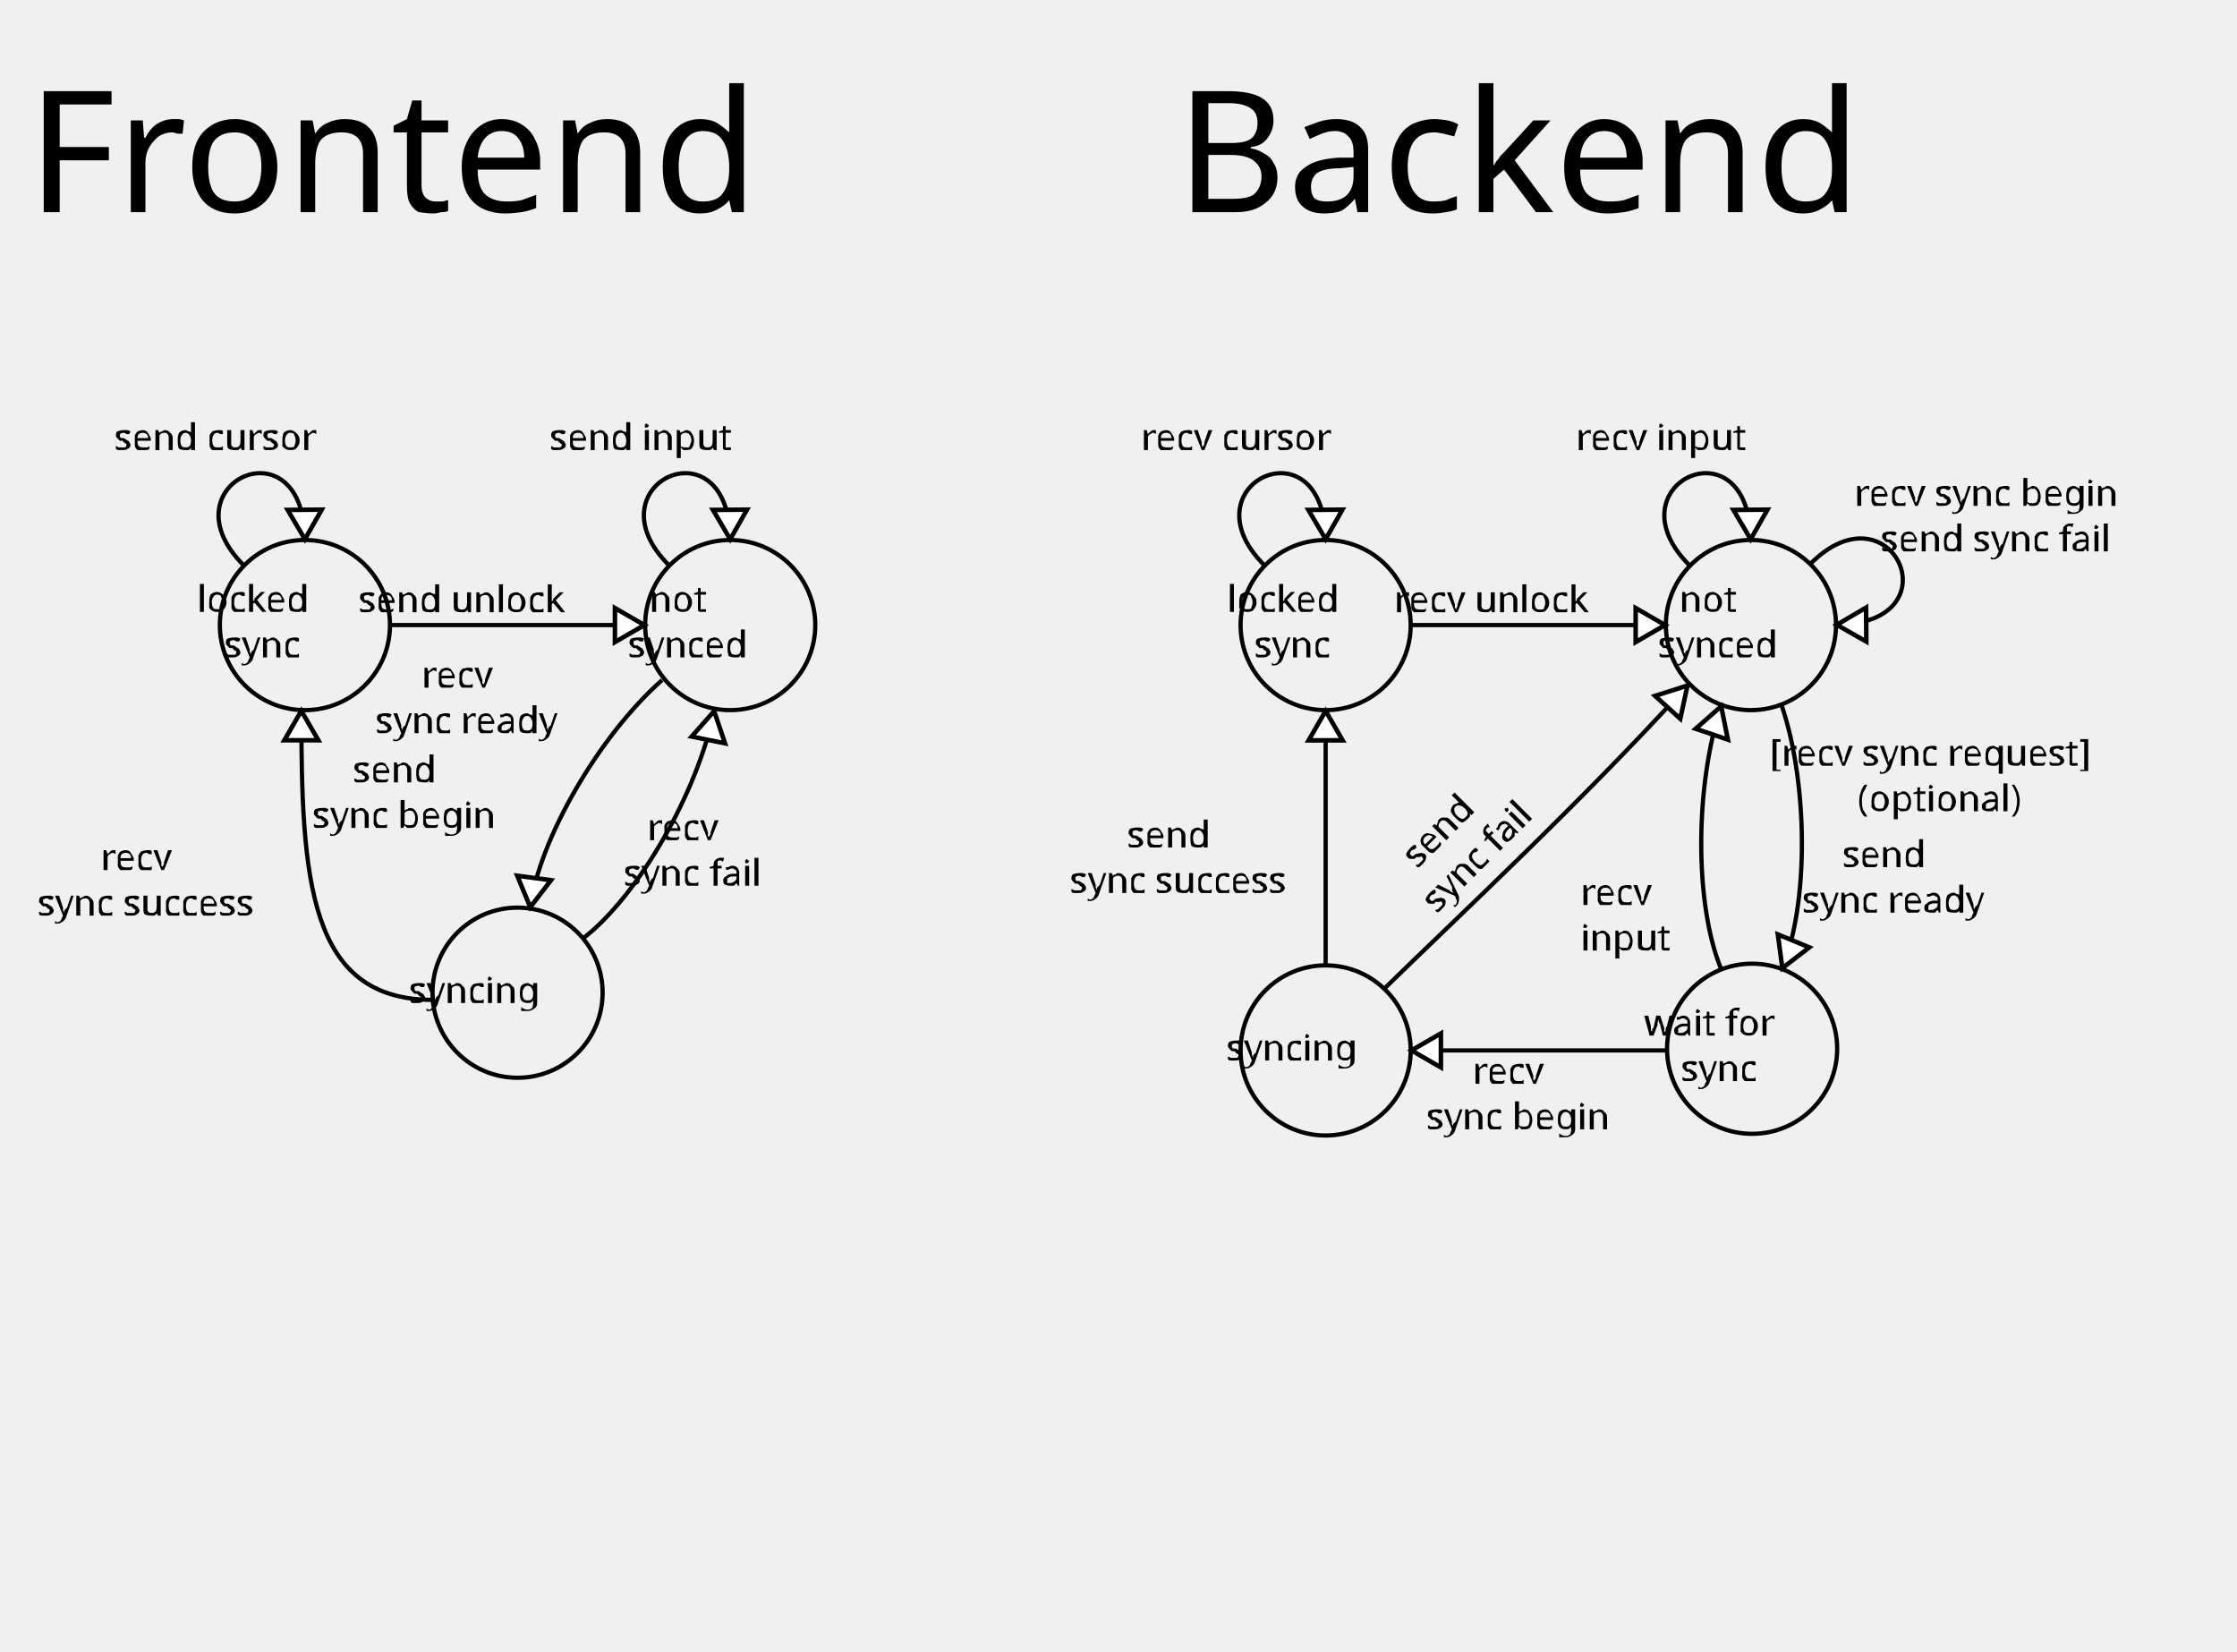
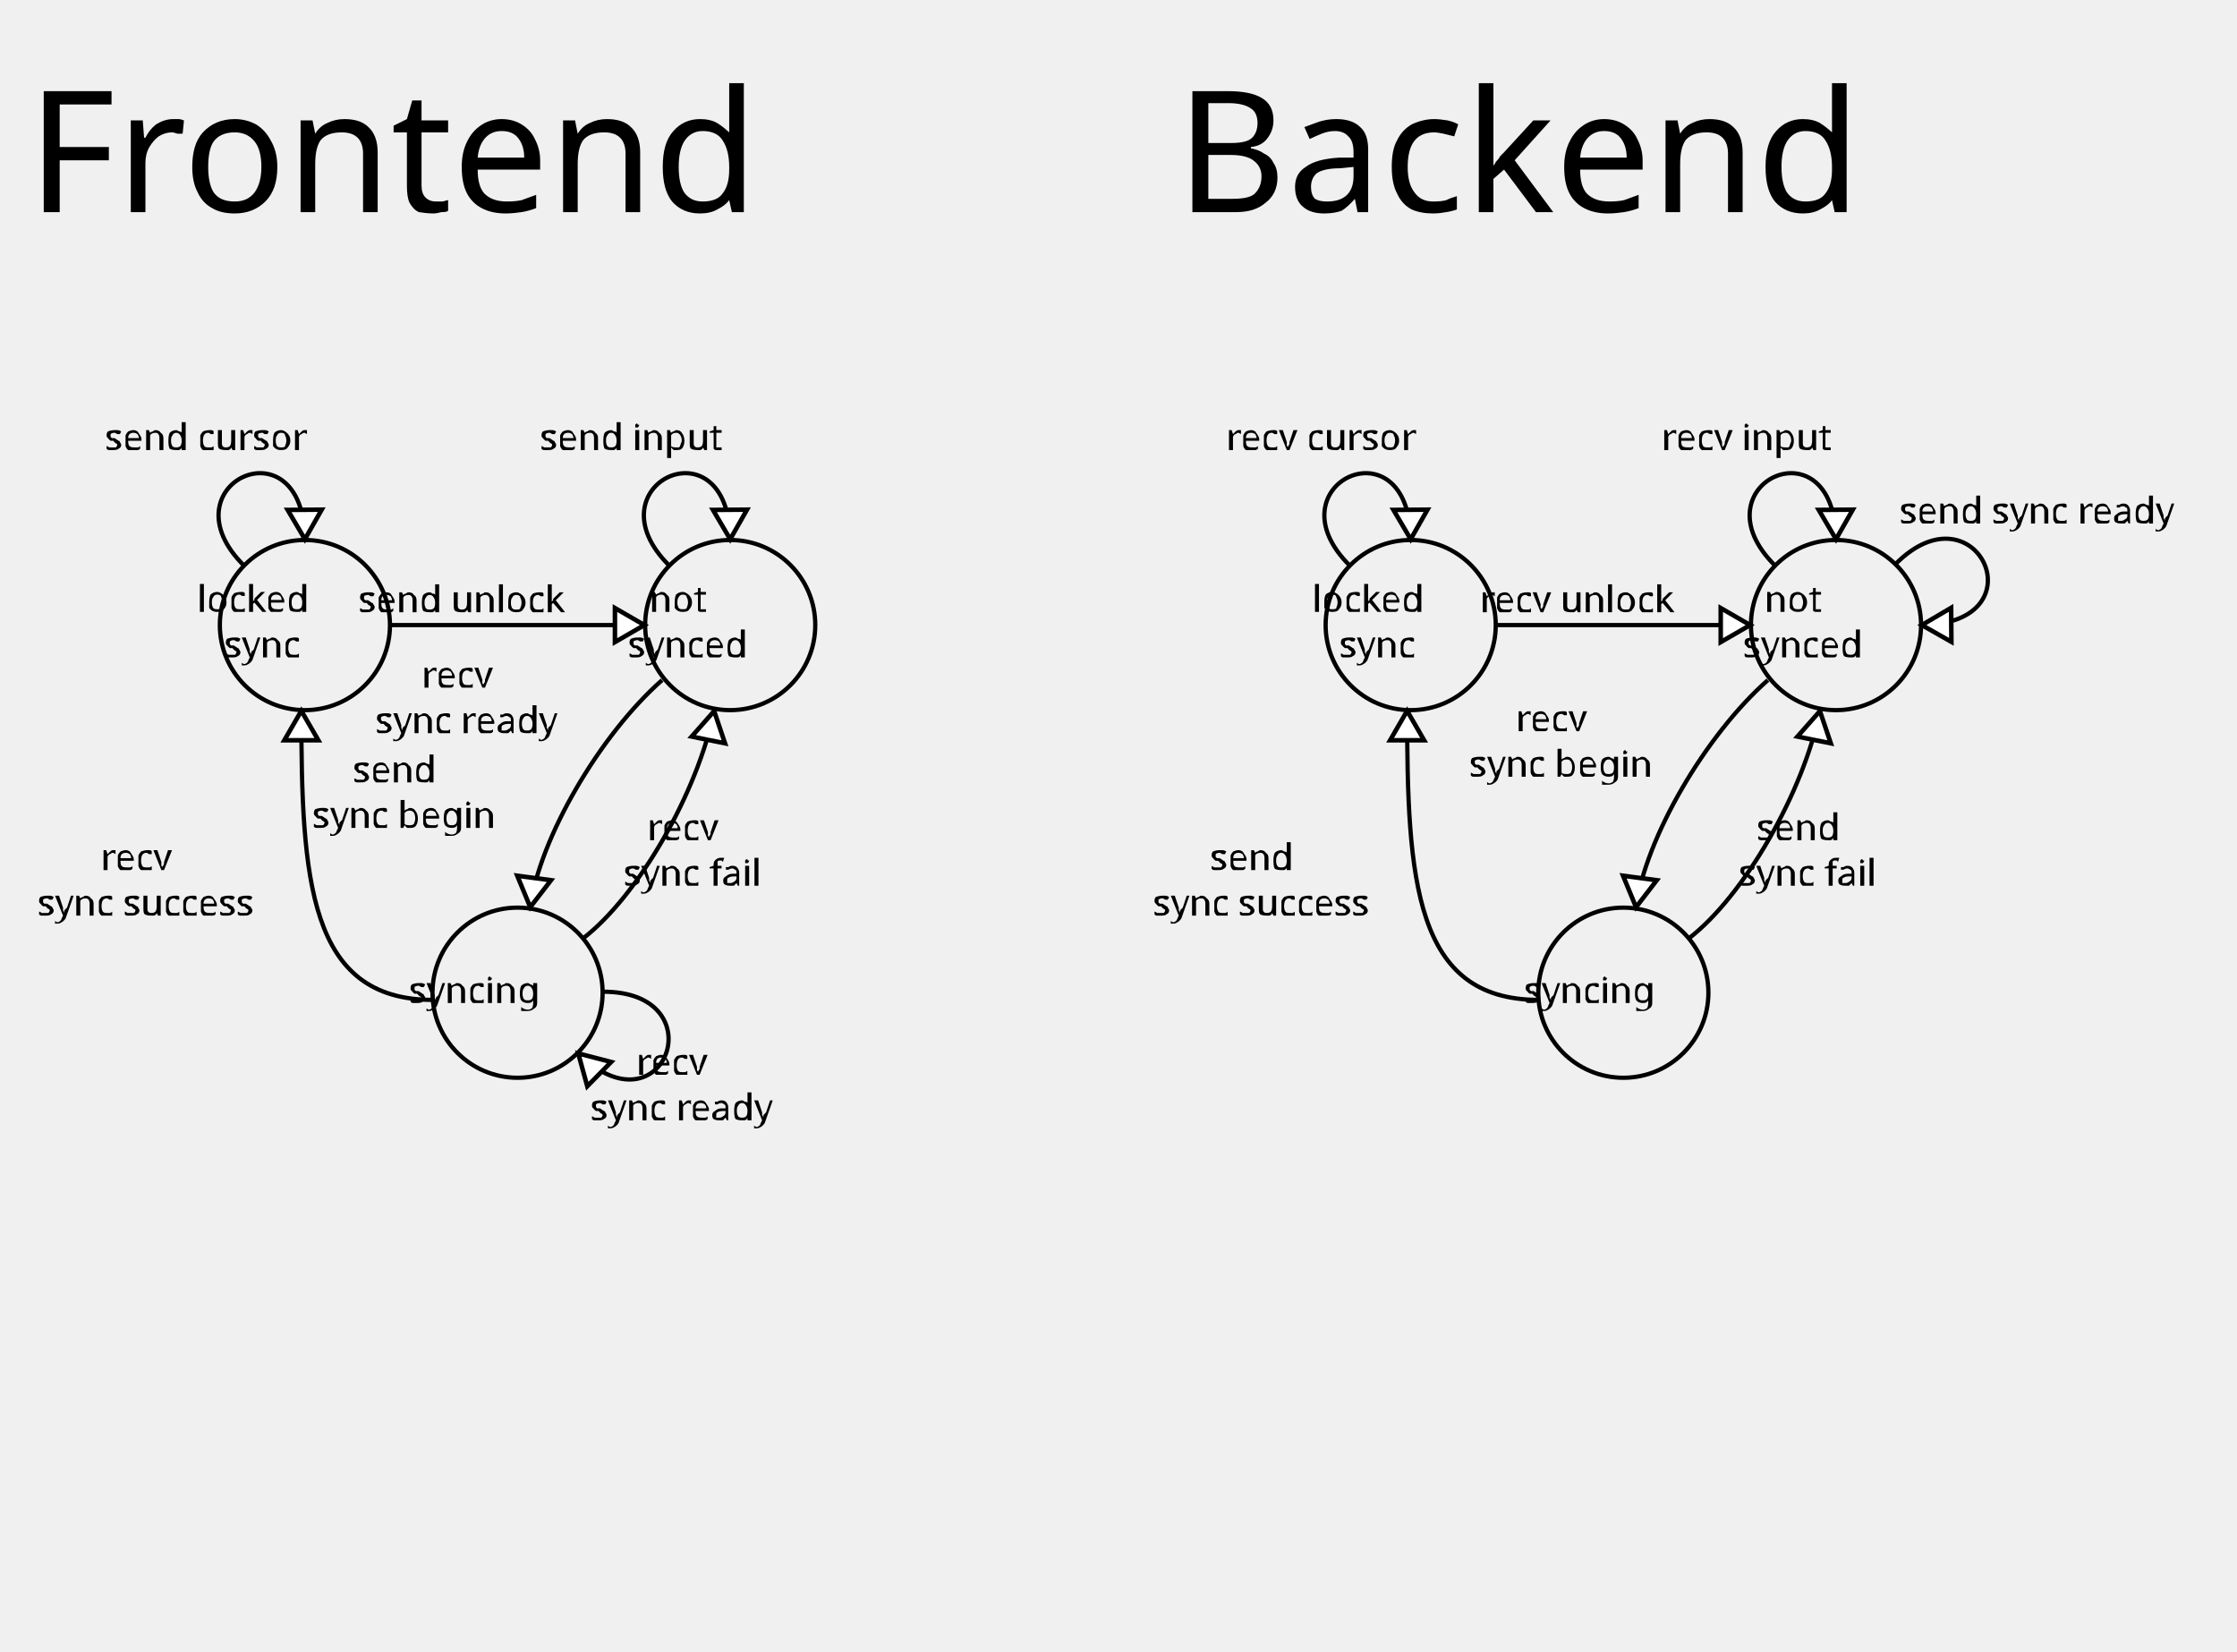
<svg xmlns="http://www.w3.org/2000/svg" width="26.299" height="19.418" id="svg2" version="1.1">
  <defs id="defs4">
    <marker orient="auto" refY="0" refX="0" id="TriangleOutL" style="overflow:visible">
      <path id="path3923" d="m 5.77,0 -8.65,5 0,-10 8.65,5 z" style="fill-rule:evenodd;stroke:#000000;stroke-width:1pt" transform="scale(0.8,0.8)" />
    </marker>
    <marker orient="auto" refY="0" refX="0" id="EmptyTriangleOutL" style="overflow:visible">
      <path id="path3941" d="m 5.77,0 -8.65,5 0,-10 8.65,5 z" style="fill:#ffffff;fill-rule:evenodd;stroke:#000000;stroke-width:1pt" transform="matrix(0.8,0,0,0.8,-4.8,0)" />
    </marker>
    <marker orient="auto" refY="0" refX="0" id="TriangleOutM" style="overflow:visible">
      <path id="path3926" d="m 5.77,0 -8.65,5 0,-10 8.65,5 z" style="fill-rule:evenodd;stroke:#000000;stroke-width:1pt" transform="scale(0.4,0.4)" />
    </marker>
    <marker orient="auto" refY="0" refX="0" id="Arrow1Mend" style="overflow:visible">
      <path id="path3790" d="M 0,0 5,-5 -12.5,0 5,5 0,0 z" style="fill-rule:evenodd;stroke:#000000;stroke-width:1pt" transform="matrix(-0.4,0,0,-0.4,-4,0)" />
    </marker>
    <marker orient="auto" refY="0" refX="0" id="Arrow2Lend" style="overflow:visible">
      <path id="path3802" style="fill-rule:evenodd;stroke-width:0.625;stroke-linejoin:round" d="M 8.719,4.034 -2.207,0.016 8.719,-4.002 c -1.745,2.372 -1.735,5.617 -6e-7,8.035 z" transform="matrix(-1.1,0,0,-1.1,-1.1,0)" />
    </marker>
  </defs>
  <g id="layer1" transform="translate(-329.4154,-365.0143)">
-     <g id="g4186">
-       <path d="m 346,372.362 c 0,0.552 -0.448,1 -1,1 -0.552,0 -1,-0.448 -1,-1 0,-0.552 0.448,-1 1,-1 0.552,0 1,0.448 1,1 z" id="path2987" style="fill:none;stroke:#000000;stroke-width:0.05;stroke-miterlimit:4;stroke-opacity:1;stroke-dasharray:none" />
-       <text id="text3757" y="372.209" x="345.001" style="font-size:0.429px;font-style:normal;font-variant:normal;font-weight:normal;font-stretch:normal;text-align:center;line-height:125%;letter-spacing:0px;word-spacing:0px;text-anchor:middle;fill:#000000;fill-opacity:1;stroke:none;font-family:Fira Sans;-inkscape-font-specification:Fira Sans" xml:space="preserve">
-         <tspan y="372.209" x="345.001" id="tspan3759">locked</tspan>
-         <tspan id="tspan3761" y="372.745" x="345.001">sync</tspan>
-       </text>
-     </g>
-     <g id="g4208">
-       <path transform="translate(5,0)" style="fill:none;stroke:#000000;stroke-width:0.05;stroke-miterlimit:4;stroke-opacity:1;stroke-dasharray:none" id="path3763" d="m 346,372.362 c 0,0.552 -0.448,1 -1,1 -0.552,0 -1,-0.448 -1,-1 0,-0.552 0.448,-1 1,-1 0.552,0 1,0.448 1,1 z" />
-       <text xml:space="preserve" style="font-size:0.429px;font-style:normal;font-variant:normal;font-weight:normal;font-stretch:normal;text-align:center;line-height:125%;letter-spacing:0px;word-spacing:0px;text-anchor:middle;fill:#000000;fill-opacity:1;stroke:none;font-family:Fira Sans;-inkscape-font-specification:Fira Sans" x="350.001" y="372.209" id="text3765">
-         <tspan x="350.001" y="372.209" id="tspan3769">not</tspan>
-         <tspan id="tspan3773" x="350.001" y="372.745">synced</tspan>
-       </text>
-     </g>
-     <g id="g4192">
-       <path id="path3775" d="m 346,372.362 3,0" style="fill:none;stroke:#000000;stroke-width:0.05;stroke-linecap:butt;stroke-linejoin:miter;stroke-miterlimit:4;stroke-opacity:1;stroke-dasharray:none;marker-end:url(#EmptyTriangleOutL)" />
-       <text xml:space="preserve" style="font-size:0.429px;font-style:normal;font-variant:normal;font-weight:normal;font-stretch:normal;text-align:center;line-height:125%;letter-spacing:0px;word-spacing:0px;text-anchor:middle;fill:#000000;fill-opacity:1;stroke:none;font-family:Fira Sans;-inkscape-font-specification:Fira Sans" x="347.339" y="372.212" id="text5167">
-         <tspan x="347.339" y="372.212" id="tspan5171">recv unlock</tspan>
-       </text>
-     </g>
-     <g id="g4197">
-       <path id="path5175" d="m 349.283,371.665 c -0.967,-0.954 0.703,-1.732 0.714,-0.303" style="fill:none;stroke:#000000;stroke-width:0.05;stroke-linecap:butt;stroke-linejoin:miter;stroke-miterlimit:4;stroke-opacity:1;stroke-dasharray:none;marker-end:url(#EmptyTriangleOutL)" />
-       <text id="text5377" y="370.304" x="349.337" style="font-size:0.429px;font-style:normal;font-variant:normal;font-weight:normal;font-stretch:normal;text-align:center;line-height:125%;letter-spacing:0px;word-spacing:0px;text-anchor:middle;fill:#000000;fill-opacity:1;stroke:none;font-family:Fira Sans;-inkscape-font-specification:Fira Sans" xml:space="preserve">
-         <tspan id="tspan5379" y="370.304" x="349.337">recv input</tspan>
-       </text>
-     </g>
-     <g id="g4202">
-       <path style="fill:none;stroke:#000000;stroke-width:0.05;stroke-linecap:butt;stroke-linejoin:miter;stroke-miterlimit:4;stroke-opacity:1;stroke-dasharray:none;marker-end:url(#EmptyTriangleOutL)" d="m 350.697,371.645 c 0.954,-0.967 1.732,0.703 0.303,0.714" id="path5375" />
-       <text xml:space="preserve" style="font-size:0.429px;font-style:normal;font-variant:normal;font-weight:normal;font-stretch:normal;text-align:center;line-height:125%;letter-spacing:0px;word-spacing:0px;text-anchor:middle;fill:#000000;fill-opacity:1;stroke:none;font-family:Fira Sans;-inkscape-font-specification:Fira Sans" x="353.266" y="370.962" id="text5381">
-         <tspan x="353.266" y="370.962" id="tspan5383">recv sync begin</tspan>
-         <tspan id="tspan5385" x="353.266" y="371.498">send sync fail</tspan>
-       </text>
-     </g>
-     <g id="g4226">
-       <path d="m 346,372.362 c 0,0.552 -0.448,1 -1,1 -0.552,0 -1,-0.448 -1,-1 0,-0.552 0.448,-1 1,-1 0.552,0 1,0.448 1,1 z" id="path5389" style="fill:none;stroke:#000000;stroke-width:0.05;stroke-miterlimit:4;stroke-opacity:1;stroke-dasharray:none" transform="translate(5.013932,4.980282)" />
-       <text id="text5391" y="377.19" x="350.015" style="font-size:0.429px;font-style:normal;font-variant:normal;font-weight:normal;font-stretch:normal;text-align:center;line-height:125%;letter-spacing:0px;word-spacing:0px;text-anchor:middle;fill:#000000;fill-opacity:1;stroke:none;font-family:Fira Sans;-inkscape-font-specification:Fira Sans" xml:space="preserve">
-         <tspan y="377.19" x="350.015" id="tspan5395">wait for</tspan>
-         <tspan id="tspan6551" y="377.725" x="350.015">sync</tspan>
-       </text>
-     </g>
-     <path style="fill:none;stroke:#000000;stroke-width:0.05;stroke-linecap:butt;stroke-linejoin:miter;stroke-miterlimit:4;stroke-opacity:1;stroke-dasharray:none;marker-start:none;marker-end:url(#EmptyTriangleOutL)" d="m 350.362,373.308 c 0.312,0.926 0.319,2.331 0.004,3.095" id="path5403" />
-     <text xml:space="preserve" style="font-size:0.429px;font-style:normal;font-variant:normal;font-weight:normal;font-stretch:normal;text-align:center;line-height:125%;letter-spacing:0px;word-spacing:0px;text-anchor:middle;fill:#000000;fill-opacity:1;stroke:none;font-family:Fira Sans;-inkscape-font-specification:Fira Sans" x="351.954" y="375.209" id="text6553">
-       <tspan x="351.954" y="375.209" id="tspan6555">send</tspan>
-       <tspan x="351.954" y="375.744" id="tspan6557">sync ready</tspan>
-     </text>
-     <path id="path5407" d="m 349.649,376.403 c -0.315,-0.764 -0.308,-2.169 0.004,-3.095" style="fill:none;stroke:#000000;stroke-width:0.05;stroke-linecap:butt;stroke-linejoin:miter;stroke-miterlimit:4;stroke-opacity:1;stroke-dasharray:none;marker-end:url(#EmptyTriangleOutL)" />
-     <text id="text6559" y="375.653" x="348.807" style="font-size:0.429px;font-style:normal;font-variant:normal;font-weight:normal;font-stretch:normal;text-align:center;line-height:125%;letter-spacing:0px;word-spacing:0px;text-anchor:middle;fill:#000000;fill-opacity:1;stroke:none;font-family:Fira Sans;-inkscape-font-specification:Fira Sans" xml:space="preserve">
-       <tspan id="tspan6563" y="375.653" x="348.807">recv</tspan>
-       <tspan y="376.189" x="348.807" id="tspan6567">input</tspan>
-     </text>
-     <g id="g4181">
-       <path transform="translate(1.5566359e-6,4.999998)" style="fill:none;stroke:#000000;stroke-width:0.05;stroke-miterlimit:4;stroke-opacity:1;stroke-dasharray:none" id="path6569" d="m 346,372.362 c 0,0.552 -0.448,1 -1,1 -0.552,0 -1,-0.448 -1,-1 0,-0.552 0.448,-1 1,-1 0.552,0 1,0.448 1,1 z" />
-       <text xml:space="preserve" style="font-size:0.429px;font-style:normal;font-variant:normal;font-weight:normal;font-stretch:normal;text-align:center;line-height:125%;letter-spacing:0px;word-spacing:0px;text-anchor:middle;fill:#000000;fill-opacity:1;stroke:none;font-family:Fira Sans;-inkscape-font-specification:Fira Sans" x="344.994" y="377.483" id="text6571">
-         <tspan x="344.994" y="377.483" id="tspan6575">syncing</tspan>
-       </text>
-     </g>
-     <g id="g4232">
-       <path id="path6579" d="m 349,377.362 -3,0" style="fill:none;stroke:#000000;stroke-width:0.05;stroke-linecap:butt;stroke-linejoin:miter;stroke-miterlimit:4;stroke-opacity:1;stroke-dasharray:none;marker-end:url(#EmptyTriangleOutL)" />
-       <text id="text7155" y="377.754" x="347.65" style="font-size:0.429px;font-style:normal;font-variant:normal;font-weight:normal;font-stretch:normal;text-align:center;writing-mode:lr-tb;text-anchor:middle;fill:#000000;fill-opacity:1;stroke:none;font-family:Fira Sans;-inkscape-font-specification:Fira Sans" xml:space="preserve">
-         <tspan y="377.754" x="347.65" id="tspan7157">recv</tspan>
-         <tspan id="tspan7163" y="378.29" x="347.708">sync begin </tspan>
-       </text>
-     </g>
    <text xml:space="preserve" style="font-size:0.5px;font-style:normal;font-variant:normal;font-weight:normal;font-stretch:normal;text-align:center;writing-mode:lr-tb;text-anchor:middle;fill:none;stroke:#000000;stroke-width:0.05;stroke-linecap:butt;stroke-linejoin:miter;stroke-miterlimit:4;stroke-opacity:1;stroke-dasharray:none;font-family:Fira Sans;-inkscape-font-specification:Fira Sans" x="346.498" y="379.143" id="text7159">
      <tspan id="tspan7161" x="346.498" y="379.143" />
    </text>
-     <g id="g4238">
-       <path id="path6773" d="m 345.693,376.633 c 0.805,-0.789 2.32,-2.194 3.567,-3.567" style="fill:none;stroke:#000000;stroke-width:0.05;stroke-linecap:butt;stroke-linejoin:miter;stroke-miterlimit:4;stroke-opacity:1;stroke-dasharray:none;marker-end:url(#EmptyTriangleOutL)" />
-       <text transform="matrix(0.7071068,-0.7071068,0.7071068,0.7071068,0,0)" id="text7165" y="510.043" x="-19.626" style="font-size:0.429px;font-style:normal;font-variant:normal;font-weight:normal;font-stretch:normal;text-align:center;writing-mode:lr-tb;text-anchor:middle;fill:#000000;fill-opacity:1;stroke:none;font-family:Fira Sans;-inkscape-font-specification:Fira Sans" xml:space="preserve">
-         <tspan y="510.043" x="-19.626" id="tspan7167">send</tspan>
-         <tspan id="tspan7169" y="510.579" x="-19.626">sync fail</tspan>
-       </text>
+     <text xml:space="preserve" style="font-size:2px;font-style:normal;font-variant:normal;font-weight:normal;font-stretch:normal;text-align:center;writing-mode:lr-tb;text-anchor:middle;fill:#000000;fill-opacity:1;stroke:none;font-family:Fira Sans;-inkscape-font-specification:Fira Sans" x="335.334" y="367.51" id="text4076">
+       <tspan id="tspan4078" x="335.334" y="367.51">Frontend</tspan>
+     </text>
+     <text xml:space="preserve" style="font-size:2px;font-style:normal;font-variant:normal;font-weight:normal;font-stretch:normal;text-align:center;writing-mode:lr-tb;text-anchor:middle;fill:#000000;fill-opacity:1;stroke:none;font-family:Fira Sans;-inkscape-font-specification:Fira Sans" x="348.566" y="367.51" id="text4080">
+       <tspan id="tspan4082" x="348.566" y="367.51">Backend</tspan>
+     </text>
+     <text xml:space="preserve" style="font-size:0.8px;font-style:normal;font-variant:normal;font-weight:normal;font-stretch:normal;text-align:center;writing-mode:lr-tb;text-anchor:middle;fill:#000000;fill-opacity:1;stroke:none;font-family:Fira Sans;-inkscape-font-specification:Fira Sans" x="336.728" y="382.41" id="text4244">
+       <tspan id="tspan4246" x="336.728" y="382.41" />
+     </text>
+     <g id="g4276" transform="translate(-0.2841054,2.055045)">
+       <flowRoot transform="translate(-0.46421,-0.06313453)" style="font-size:0.5px;font-style:normal;font-variant:normal;font-weight:normal;font-stretch:normal;text-align:start;line-height:125%;writing-mode:lr-tb;text-anchor:start;fill:#000000;fill-opacity:1;stroke:none;font-family:Fira Sans;-inkscape-font-specification:Fira Sans" id="flowRoot4248" xml:space="preserve">
+         <flowRegion id="flowRegion4250">
+           <rect ry="0" style="font-size:0.5px;text-align:start;line-height:125%;writing-mode:lr-tb;text-anchor:start" y="378.811" x="332.156" height="2.336" width="21.325" id="rect4252" />
+         </flowRegion>
+         <flowPara id="flowPara4256">State transitions marked with recv will be taken only when one of the named message(s) are received. Other transitions may be taken based on events external to the protocol.</flowPara>
+       </flowRoot>
+       <flowRoot transform="translate(-0.45096,-2.308837)" style="font-size:0.5px;font-style:normal;font-variant:normal;font-weight:normal;font-stretch:normal;text-align:start;line-height:125%;writing-mode:lr-tb;text-anchor:start;fill:#000000;fill-opacity:1;stroke:none;font-family:Fira Sans;-inkscape-font-specification:Fira Sans" id="flowRoot4264" xml:space="preserve">
+         <flowRegion id="flowRegion4266">
+           <rect style="font-size:0.5px;line-height:125%" y="382.473" x="332.119" height="1.705" width="21.349" id="rect4268" />
+         </flowRegion>
+         <flowPara id="flowPara4270">Only when a transition marked with send is taken, will the named message be sent. Otherwise, no message will be sent.</flowPara>
+       </flowRoot>
    </g>
-     <g id="g4175">
-       <path id="path6771" d="m 345,376.362 0,-3" style="fill:none;stroke:#000000;stroke-width:0.05;stroke-linecap:butt;stroke-linejoin:miter;stroke-miterlimit:4;stroke-opacity:1;stroke-dasharray:none;marker-end:url(#EmptyTriangleOutL)" />
-       <text id="text7171" y="374.976" x="343.657" style="font-size:0.429px;font-style:normal;font-variant:normal;font-weight:normal;font-stretch:normal;text-align:center;writing-mode:lr-tb;text-anchor:middle;fill:#000000;fill-opacity:1;stroke:none;font-family:Fira Sans;-inkscape-font-specification:Fira Sans" xml:space="preserve">
-         <tspan y="374.976" x="343.657" id="tspan7173">send</tspan>
-         <tspan id="tspan7175" y="375.512" x="343.657">sync success</tspan>
-       </text>
-     </g>
-     <g id="g4136">
+     <g id="g3190">
      <g id="g4090">
        <path d="m 346,372.362 c 0,0.552 -0.448,1 -1,1 -0.552,0 -1,-0.448 -1,-1 0,-0.552 0.448,-1 1,-1 0.552,0 1,0.448 1,1 z" id="path7196" style="fill:none;stroke:#000000;stroke-width:0.05;stroke-miterlimit:4;stroke-opacity:1;stroke-dasharray:none" transform="translate(-7,0)" />
        <text id="text7198" y="372.209" x="338.001" style="font-size:0.429px;font-style:normal;font-variant:normal;font-weight:normal;font-stretch:normal;text-align:center;line-height:125%;letter-spacing:0px;word-spacing:0px;text-anchor:middle;fill:#000000;fill-opacity:1;stroke:none;font-family:Fira Sans;-inkscape-font-specification:Fira Sans" xml:space="preserve">
          <tspan id="tspan7202" y="372.209" x="338.001">not</tspan>
          <tspan y="372.745" x="338.001" id="tspan7222">synced</tspan>
        </text>
      </g>
      <g id="g4084">
        <path transform="translate(-12,0)" style="fill:none;stroke:#000000;stroke-width:0.05;stroke-miterlimit:4;stroke-opacity:1;stroke-dasharray:none" id="path7204" d="m 346,372.362 c 0,0.552 -0.448,1 -1,1 -0.552,0 -1,-0.448 -1,-1 0,-0.552 0.448,-1 1,-1 0.552,0 1,0.448 1,1 z" />
        <text xml:space="preserve" style="font-size:0.429px;font-style:normal;font-variant:normal;font-weight:normal;font-stretch:normal;text-align:center;line-height:125%;letter-spacing:0px;word-spacing:0px;text-anchor:middle;fill:#000000;fill-opacity:1;stroke:none;font-family:Fira Sans;-inkscape-font-specification:Fira Sans" x="333.001" y="372.209" id="text7206">
          <tspan id="tspan7208" x="333.001" y="372.209">locked</tspan>
          <tspan x="333.001" y="372.745" id="tspan7210">sync</tspan>
        </text>
      </g>
      <g id="g4096">
        <path d="m 346,372.362 c 0,0.552 -0.448,1 -1,1 -0.552,0 -1,-0.448 -1,-1 0,-0.552 0.448,-1 1,-1 0.552,0 1,0.448 1,1 z" id="path7212" style="fill:none;stroke:#000000;stroke-width:0.05;stroke-miterlimit:4;stroke-opacity:1;stroke-dasharray:none" transform="translate(-9.500001,4.321425)" />
        <text id="text7214" y="376.804" x="335.494" style="font-size:0.429px;font-style:normal;font-variant:normal;font-weight:normal;font-stretch:normal;text-align:center;line-height:125%;letter-spacing:0px;word-spacing:0px;text-anchor:middle;fill:#000000;fill-opacity:1;stroke:none;font-family:Fira Sans;-inkscape-font-specification:Fira Sans" xml:space="preserve">
          <tspan id="tspan7218" y="376.804" x="335.494">syncing</tspan>
        </text>
      </g>
      <g id="g4131">
        <path style="fill:none;stroke:#000000;stroke-width:0.05;stroke-linecap:butt;stroke-linejoin:miter;stroke-miterlimit:4;stroke-opacity:1;stroke-dasharray:none;marker-end:url(#EmptyTriangleOutL)" d="m 334,372.362 3,0" id="path7226" />
        <text xml:space="preserve" style="font-size:0.429px;font-style:normal;font-variant:normal;font-weight:normal;font-stretch:normal;text-align:center;writing-mode:lr-tb;text-anchor:middle;fill:#000000;fill-opacity:1;stroke:none;font-family:Fira Sans;-inkscape-font-specification:Fira Sans" x="335.344" y="372.212" id="text7418">
          <tspan id="tspan7420" x="335.344" y="372.212">send unlock</tspan>
        </text>
      </g>
      <g id="g4125">
        <path style="fill:none;stroke:#000000;stroke-width:0.05;stroke-linecap:butt;stroke-linejoin:miter;stroke-miterlimit:4;stroke-opacity:1;stroke-dasharray:none;marker-end:url(#EmptyTriangleOutL)" d="m 336.269,376.046 c 0.655,-0.504 1.351,-1.725 1.544,-2.682" id="path7424" />
        <text id="text7426" y="374.891" x="338.058" style="font-size:0.429px;font-style:normal;font-variant:normal;font-weight:normal;font-stretch:normal;text-align:center;writing-mode:lr-tb;text-anchor:middle;fill:#000000;fill-opacity:1;stroke:none;font-family:Fira Sans;-inkscape-font-specification:Fira Sans" xml:space="preserve">
          <tspan y="374.891" x="338.058" id="tspan7428">recv</tspan>
          <tspan y="375.427" x="338.058" id="tspan3066">sync fail</tspan>
        </text>
      </g>
      <g id="g4115">
        <path id="path7422" d="m 337.199,373.009 c -0.733,0.646 -1.442,1.859 -1.551,2.678" style="fill:none;stroke:#000000;stroke-width:0.05;stroke-linecap:butt;stroke-linejoin:miter;stroke-miterlimit:4;stroke-opacity:1;stroke-dasharray:none;marker-start:none;marker-end:url(#EmptyTriangleOutL)" />
        <g id="g4107">
          <text id="text3068" y="373.098" x="335.514" style="font-size:0.429px;font-style:normal;font-variant:normal;font-weight:normal;font-stretch:normal;text-align:center;writing-mode:lr-tb;text-anchor:middle;fill:#000000;fill-opacity:1;stroke:none;font-family:Fira Sans;-inkscape-font-specification:Fira Sans" xml:space="preserve">
            <tspan y="373.098" x="335.514" id="tspan3070">recv</tspan>
            <tspan id="tspan3072" y="373.634" x="335.514">sync ready</tspan>
          </text>
          <text id="text3074" y="374.212" x="334.777" style="font-size:0.429px;font-style:normal;font-variant:normal;font-weight:normal;font-stretch:normal;text-align:center;writing-mode:lr-tb;text-anchor:middle;fill:#000000;fill-opacity:1;stroke:none;font-family:Fira Sans;-inkscape-font-specification:Fira Sans" xml:space="preserve">
            <tspan y="374.212" x="334.777" id="tspan3076">send</tspan>
            <tspan id="tspan3078" y="374.748" x="334.777">sync begin</tspan>
          </text>
        </g>
      </g>
      <g id="g4101">
        <path style="fill:none;stroke:#000000;stroke-width:0.05;stroke-linecap:butt;stroke-linejoin:miter;stroke-miterlimit:4;stroke-opacity:1;stroke-dasharray:none;marker-end:url(#EmptyTriangleOutL)" d="m 334.504,376.768 c -1.459,0 -1.546,-1.409 -1.546,-3.407" id="path3080" />
        <text xml:space="preserve" style="font-size:0.429px;font-style:normal;font-variant:normal;font-weight:normal;font-stretch:normal;text-align:center;writing-mode:lr-tb;text-anchor:middle;fill:#000000;fill-opacity:1;stroke:none;font-family:Fira Sans;-inkscape-font-specification:Fira Sans" x="331.632" y="375.242" id="text4070">
          <tspan id="tspan4072" x="331.632" y="375.242">recv</tspan>
          <tspan x="331.632" y="375.777" id="tspan4074">sync success</tspan>
        </text>
      </g>
+       <g transform="translate(0.02409,0)" id="g4297">
+         <path id="path4288" d="m 337.262,371.665 c -0.967,-0.954 0.703,-1.732 0.714,-0.303" style="fill:none;stroke:#000000;stroke-width:0.05;stroke-linecap:butt;stroke-linejoin:miter;stroke-miterlimit:4;stroke-opacity:1;stroke-dasharray:none;marker-end:url(#EmptyTriangleOutL)" />
+         <text id="text4290" y="370.304" x="337.317" style="font-size:0.429px;font-style:normal;font-variant:normal;font-weight:normal;font-stretch:normal;text-align:center;line-height:125%;letter-spacing:0px;word-spacing:0px;text-anchor:middle;fill:#000000;fill-opacity:1;stroke:none;font-family:Fira Sans;-inkscape-font-specification:Fira Sans" xml:space="preserve">
+           <tspan id="tspan4292" y="370.304" x="337.317">send input</tspan>
+         </text>
+       </g>
+       <g transform="translate(-4.97591,0)" id="g4302">
+         <path style="fill:none;stroke:#000000;stroke-width:0.05;stroke-linecap:butt;stroke-linejoin:miter;stroke-miterlimit:4;stroke-opacity:1;stroke-dasharray:none;marker-end:url(#EmptyTriangleOutL)" d="m 337.262,371.665 c -0.967,-0.954 0.703,-1.732 0.714,-0.303" id="path4304" />
+         <text xml:space="preserve" style="font-size:0.429px;font-style:normal;font-variant:normal;font-weight:normal;font-stretch:normal;text-align:center;line-height:125%;letter-spacing:0px;word-spacing:0px;text-anchor:middle;fill:#000000;fill-opacity:1;stroke:none;font-family:Fira Sans;-inkscape-font-specification:Fira Sans" x="337.317" y="370.304" id="text4306">
+           <tspan x="337.317" y="370.304" id="tspan4308">send cursor</tspan>
+         </text>
+       </g>
+       <g id="g3148">
+         <path style="fill:none;stroke:#000000;stroke-width:0.05;stroke-linecap:butt;stroke-linejoin:miter;stroke-miterlimit:4;stroke-opacity:1;stroke-dasharray:none;marker-end:url(#EmptyTriangleOutL)" d="m 336.497,376.672 c 1.359,-0.009 0.728,1.722 -0.29,0.719" id="path3128" />
+         <text xml:space="preserve" style="font-size:0.429px;font-style:normal;font-variant:normal;font-weight:normal;font-stretch:normal;text-align:center;line-height:125%;letter-spacing:0px;word-spacing:0px;text-anchor:middle;fill:#000000;fill-opacity:1;stroke:none;font-family:Fira Sans;-inkscape-font-specification:Fira Sans" x="337.929" y="377.651" id="text3141">
+           <tspan x="337.929" y="377.651" id="tspan3143">recv</tspan>
+           <tspan x="337.929" y="378.186" id="tspan3348">sync ready</tspan>
+         </text>
+       </g>
    </g>
-     <text xml:space="preserve" style="font-size:2px;font-style:normal;font-variant:normal;font-weight:normal;font-stretch:normal;text-align:center;writing-mode:lr-tb;text-anchor:middle;fill:#000000;fill-opacity:1;stroke:none;font-family:Fira Sans;-inkscape-font-specification:Fira Sans" x="335.334" y="367.51" id="text4076">
-       <tspan id="tspan4078" x="335.334" y="367.51">Frontend</tspan>
-     </text>
-     <text xml:space="preserve" style="font-size:2px;font-style:normal;font-variant:normal;font-weight:normal;font-stretch:normal;text-align:center;writing-mode:lr-tb;text-anchor:middle;fill:#000000;fill-opacity:1;stroke:none;font-family:Fira Sans;-inkscape-font-specification:Fira Sans" x="348.566" y="367.51" id="text4080">
-       <tspan id="tspan4082" x="348.566" y="367.51">Backend</tspan>
-     </text>
-     <text xml:space="preserve" style="font-size:0.8px;font-style:normal;font-variant:normal;font-weight:normal;font-stretch:normal;text-align:center;writing-mode:lr-tb;text-anchor:middle;fill:#000000;fill-opacity:1;stroke:none;font-family:Fira Sans;-inkscape-font-specification:Fira Sans" x="336.728" y="382.41" id="text4244">
-       <tspan id="tspan4246" x="336.728" y="382.41" />
-     </text>
-     <g id="g4276" transform="translate(-0.2841054,2.055045)">
-       <flowRoot transform="translate(-0.46421,-0.06313453)" style="font-size:0.5px;font-style:normal;font-variant:normal;font-weight:normal;font-stretch:normal;text-align:start;line-height:125%;writing-mode:lr-tb;text-anchor:start;fill:#000000;fill-opacity:1;stroke:none;font-family:Fira Sans;-inkscape-font-specification:Fira Sans" id="flowRoot4248" xml:space="preserve">
-         <flowRegion id="flowRegion4250">
-           <rect ry="0" style="font-size:0.5px;text-align:start;line-height:125%;writing-mode:lr-tb;text-anchor:start" y="378.811" x="332.156" height="2.336" width="21.325" id="rect4252" />
-         </flowRegion>
-         <flowPara id="flowPara4256">State transitions marked with recv will be taken only when one of the named message(s) are received. Other transitions may be taken based on events external to the protocol.</flowPara>
-       </flowRoot>
-       <flowRoot transform="translate(-0.45096,-2.308837)" style="font-size:0.5px;font-style:normal;font-variant:normal;font-weight:normal;font-stretch:normal;text-align:start;line-height:125%;writing-mode:lr-tb;text-anchor:start;fill:#000000;fill-opacity:1;stroke:none;font-family:Fira Sans;-inkscape-font-specification:Fira Sans" id="flowRoot4264" xml:space="preserve">
-         <flowRegion id="flowRegion4266">
-           <rect style="font-size:0.5px;line-height:125%" y="382.473" x="332.119" height="1.705" width="21.349" id="rect4268" />
-         </flowRegion>
-         <flowPara id="flowPara4270">Only when a transition marked with send is taken, will the named message be sent. Otherwise, no message will be sent.</flowPara>
-       </flowRoot>
-     </g>
-     <g id="g4297" transform="translate(0.02409,0)">
-       <path style="fill:none;stroke:#000000;stroke-width:0.05;stroke-linecap:butt;stroke-linejoin:miter;stroke-miterlimit:4;stroke-opacity:1;stroke-dasharray:none;marker-end:url(#EmptyTriangleOutL)" d="m 337.262,371.665 c -0.967,-0.954 0.703,-1.732 0.714,-0.303" id="path4288" />
-       <text xml:space="preserve" style="font-size:0.429px;font-style:normal;font-variant:normal;font-weight:normal;font-stretch:normal;text-align:center;line-height:125%;letter-spacing:0px;word-spacing:0px;text-anchor:middle;fill:#000000;fill-opacity:1;stroke:none;font-family:Fira Sans;-inkscape-font-specification:Fira Sans" x="337.317" y="370.304" id="text4290">
-         <tspan x="337.317" y="370.304" id="tspan4292">send input</tspan>
+     <g id="g3441" transform="translate(13,1.0110474e-5)">
+       <path d="m 346,372.362 c 0,0.552 -0.448,1 -1,1 -0.552,0 -1,-0.448 -1,-1 0,-0.552 0.448,-1 1,-1 0.552,0 1,0.448 1,1 z" id="path3443" style="fill:none;stroke:#000000;stroke-width:0.05;stroke-miterlimit:4;stroke-opacity:1;stroke-dasharray:none" transform="translate(-7,0)" />
+       <text id="text3445" y="372.209" x="338.001" style="font-size:0.429px;font-style:normal;font-variant:normal;font-weight:normal;font-stretch:normal;text-align:center;line-height:125%;letter-spacing:0px;word-spacing:0px;text-anchor:middle;fill:#000000;fill-opacity:1;stroke:none;font-family:Fira Sans;-inkscape-font-specification:Fira Sans" xml:space="preserve">
+         <tspan id="tspan3447" y="372.209" x="338.001">not</tspan>
+         <tspan y="372.745" x="338.001" id="tspan3449">synced</tspan>
      </text>
    </g>
-     <g id="g4302" transform="translate(-4.97591,0)">
-       <path id="path4304" d="m 337.262,371.665 c -0.967,-0.954 0.703,-1.732 0.714,-0.303" style="fill:none;stroke:#000000;stroke-width:0.05;stroke-linecap:butt;stroke-linejoin:miter;stroke-miterlimit:4;stroke-opacity:1;stroke-dasharray:none;marker-end:url(#EmptyTriangleOutL)" />
-       <text id="text4306" y="370.304" x="337.317" style="font-size:0.429px;font-style:normal;font-variant:normal;font-weight:normal;font-stretch:normal;text-align:center;line-height:125%;letter-spacing:0px;word-spacing:0px;text-anchor:middle;fill:#000000;fill-opacity:1;stroke:none;font-family:Fira Sans;-inkscape-font-specification:Fira Sans" xml:space="preserve">
-         <tspan id="tspan4308" y="370.304" x="337.317">send cursor</tspan>
+     <g id="g3451" transform="translate(13,1.0110474e-5)">
+       <path transform="translate(-12,0)" style="fill:none;stroke:#000000;stroke-width:0.05;stroke-miterlimit:4;stroke-opacity:1;stroke-dasharray:none" id="path3453" d="m 346,372.362 c 0,0.552 -0.448,1 -1,1 -0.552,0 -1,-0.448 -1,-1 0,-0.552 0.448,-1 1,-1 0.552,0 1,0.448 1,1 z" />
+       <text xml:space="preserve" style="font-size:0.429px;font-style:normal;font-variant:normal;font-weight:normal;font-stretch:normal;text-align:center;line-height:125%;letter-spacing:0px;word-spacing:0px;text-anchor:middle;fill:#000000;fill-opacity:1;stroke:none;font-family:Fira Sans;-inkscape-font-specification:Fira Sans" x="333.001" y="372.209" id="text3455">
+         <tspan id="tspan3457" x="333.001" y="372.209">locked</tspan>
+         <tspan x="333.001" y="372.745" id="tspan3459">sync</tspan>
      </text>
    </g>
-     <g transform="translate(7.02409,0)" id="g4310">
-       <path style="fill:none;stroke:#000000;stroke-width:0.05;stroke-linecap:butt;stroke-linejoin:miter;stroke-miterlimit:4;stroke-opacity:1;stroke-dasharray:none;marker-end:url(#EmptyTriangleOutL)" d="m 337.262,371.665 c -0.967,-0.954 0.703,-1.732 0.714,-0.303" id="path4312" />
-       <text xml:space="preserve" style="font-size:0.429px;font-style:normal;font-variant:normal;font-weight:normal;font-stretch:normal;text-align:center;line-height:125%;letter-spacing:0px;word-spacing:0px;text-anchor:middle;fill:#000000;fill-opacity:1;stroke:none;font-family:Fira Sans;-inkscape-font-specification:Fira Sans" x="337.317" y="370.304" id="text4314">
-         <tspan x="337.317" y="370.304" id="tspan4316">recv cursor</tspan>
+     <g id="g3461" transform="translate(13,1.0110474e-5)">
+       <path d="m 346,372.362 c 0,0.552 -0.448,1 -1,1 -0.552,0 -1,-0.448 -1,-1 0,-0.552 0.448,-1 1,-1 0.552,0 1,0.448 1,1 z" id="path3463" style="fill:none;stroke:#000000;stroke-width:0.05;stroke-miterlimit:4;stroke-opacity:1;stroke-dasharray:none" transform="translate(-9.500001,4.321425)" />
+       <text id="text3465" y="376.804" x="335.494" style="font-size:0.429px;font-style:normal;font-variant:normal;font-weight:normal;font-stretch:normal;text-align:center;line-height:125%;letter-spacing:0px;word-spacing:0px;text-anchor:middle;fill:#000000;fill-opacity:1;stroke:none;font-family:Fira Sans;-inkscape-font-specification:Fira Sans" xml:space="preserve">
+         <tspan id="tspan3467" y="376.804" x="335.494">syncing</tspan>
      </text>
    </g>
-     <text xml:space="preserve" style="font-size:0.429px;font-style:normal;font-variant:normal;font-weight:normal;font-stretch:normal;text-align:center;writing-mode:lr-tb;text-anchor:middle;fill:#000000;fill-opacity:1;stroke:none;font-family:Fira Sans;-inkscape-font-specification:Fira Sans" x="352.497" y="374.016" id="text3117">
-       <tspan x="352.497" y="374.016" id="tspan3121">[recv sync request]</tspan>
-       <tspan x="352.497" y="374.552" id="tspan3145">(optional)</tspan>
-     </text>
+     <g id="g3469" transform="translate(13,1.0110474e-5)">
+       <path style="fill:none;stroke:#000000;stroke-width:0.05;stroke-linecap:butt;stroke-linejoin:miter;stroke-miterlimit:4;stroke-opacity:1;stroke-dasharray:none;marker-end:url(#EmptyTriangleOutL)" d="m 334,372.362 3,0" id="path3471" />
+       <text xml:space="preserve" style="font-size:0.429px;font-style:normal;font-variant:normal;font-weight:normal;font-stretch:normal;text-align:center;writing-mode:lr-tb;text-anchor:middle;fill:#000000;fill-opacity:1;stroke:none;font-family:Fira Sans;-inkscape-font-specification:Fira Sans" x="335.344" y="372.212" id="text3473">
+         <tspan id="tspan3475" x="335.344" y="372.212">recv unlock</tspan>
+       </text>
+     </g>
+     <g id="g3477" transform="translate(13,1.0110474e-5)">
+       <path style="fill:none;stroke:#000000;stroke-width:0.05;stroke-linecap:butt;stroke-linejoin:miter;stroke-miterlimit:4;stroke-opacity:1;stroke-dasharray:none;marker-end:url(#EmptyTriangleOutL)" d="m 336.269,376.046 c 0.655,-0.504 1.351,-1.725 1.544,-2.682" id="path3479" />
+       <text id="text3481" y="374.891" x="338.058" style="font-size:0.429px;font-style:normal;font-variant:normal;font-weight:normal;font-stretch:normal;text-align:center;writing-mode:lr-tb;text-anchor:middle;fill:#000000;fill-opacity:1;stroke:none;font-family:Fira Sans;-inkscape-font-specification:Fira Sans" xml:space="preserve">
+         <tspan y="374.891" x="338.058" id="tspan3483">send</tspan>
+         <tspan y="375.427" x="338.058" id="tspan3485">sync fail</tspan>
+       </text>
+     </g>
+     <g id="g3342">
+       <path id="path3489" d="m 350.199,373.009 c -0.733,0.646 -1.442,1.859 -1.551,2.678" style="fill:none;stroke:#000000;stroke-width:0.05;stroke-linecap:butt;stroke-linejoin:miter;stroke-miterlimit:4;stroke-opacity:1;stroke-dasharray:none;marker-start:none;marker-end:url(#EmptyTriangleOutL)" />
+       <text xml:space="preserve" style="font-size:0.429px;font-style:normal;font-variant:normal;font-weight:normal;font-stretch:normal;text-align:center;writing-mode:lr-tb;text-anchor:middle;fill:#000000;fill-opacity:1;stroke:none;font-family:Fira Sans;-inkscape-font-specification:Fira Sans" x="348.157" y="373.611" id="text3493">
+         <tspan id="tspan3495" x="348.157" y="373.611">recv</tspan>
+         <tspan x="348.157" y="374.147" id="tspan3497">sync begin</tspan>
+       </text>
+     </g>
+     <g id="g3505" transform="translate(13,1.0110474e-5)">
+       <path style="fill:none;stroke:#000000;stroke-width:0.05;stroke-linecap:butt;stroke-linejoin:miter;stroke-miterlimit:4;stroke-opacity:1;stroke-dasharray:none;marker-end:url(#EmptyTriangleOutL)" d="m 334.504,376.768 c -1.459,0 -1.546,-1.409 -1.546,-3.407" id="path3507" />
+       <text xml:space="preserve" style="font-size:0.429px;font-style:normal;font-variant:normal;font-weight:normal;font-stretch:normal;text-align:center;writing-mode:lr-tb;text-anchor:middle;fill:#000000;fill-opacity:1;stroke:none;font-family:Fira Sans;-inkscape-font-specification:Fira Sans" x="331.632" y="375.242" id="text3509">
+         <tspan id="tspan3511" x="331.632" y="375.242">send</tspan>
+         <tspan x="331.632" y="375.777" id="tspan3513">sync success</tspan>
+       </text>
+     </g>
+     <g transform="translate(13.02409,1.0110474e-5)" id="g3515">
+       <path id="path3517" d="m 337.262,371.665 c -0.967,-0.954 0.703,-1.732 0.714,-0.303" style="fill:none;stroke:#000000;stroke-width:0.05;stroke-linecap:butt;stroke-linejoin:miter;stroke-miterlimit:4;stroke-opacity:1;stroke-dasharray:none;marker-end:url(#EmptyTriangleOutL)" />
+       <text id="text3519" y="370.304" x="337.317" style="font-size:0.429px;font-style:normal;font-variant:normal;font-weight:normal;font-stretch:normal;text-align:center;line-height:125%;letter-spacing:0px;word-spacing:0px;text-anchor:middle;fill:#000000;fill-opacity:1;stroke:none;font-family:Fira Sans;-inkscape-font-specification:Fira Sans" xml:space="preserve">
+         <tspan id="tspan3521" y="370.304" x="337.317">recv input</tspan>
+       </text>
+     </g>
+     <g transform="translate(8.024091,1.0110474e-5)" id="g3523">
+       <path style="fill:none;stroke:#000000;stroke-width:0.05;stroke-linecap:butt;stroke-linejoin:miter;stroke-miterlimit:4;stroke-opacity:1;stroke-dasharray:none;marker-end:url(#EmptyTriangleOutL)" d="m 337.262,371.665 c -0.967,-0.954 0.703,-1.732 0.714,-0.303" id="path3525" />
+       <text xml:space="preserve" style="font-size:0.429px;font-style:normal;font-variant:normal;font-weight:normal;font-stretch:normal;text-align:center;line-height:125%;letter-spacing:0px;word-spacing:0px;text-anchor:middle;fill:#000000;fill-opacity:1;stroke:none;font-family:Fira Sans;-inkscape-font-specification:Fira Sans" x="337.317" y="370.304" id="text3527">
+         <tspan x="337.317" y="370.304" id="tspan3529">recv cursor</tspan>
+       </text>
+     </g>
+     <g id="g3337">
+       <path id="path3541" d="m 351.697,371.648 c 0.954,-0.967 1.732,0.703 0.303,0.714" style="fill:none;stroke:#000000;stroke-width:0.05;stroke-linecap:butt;stroke-linejoin:miter;stroke-miterlimit:4;stroke-opacity:1;stroke-dasharray:none;marker-end:url(#EmptyTriangleOutL)" />
+       <text id="text3543" y="371.167" x="353.752" style="font-size:0.429px;font-style:normal;font-variant:normal;font-weight:normal;font-stretch:normal;text-align:center;line-height:125%;letter-spacing:0px;word-spacing:0px;text-anchor:middle;fill:#000000;fill-opacity:1;stroke:none;font-family:Fira Sans;-inkscape-font-specification:Fira Sans" xml:space="preserve">
+         <tspan y="371.167" x="353.752" id="tspan3547">send sync ready</tspan>
+       </text>
+     </g>
  </g>
</svg>
